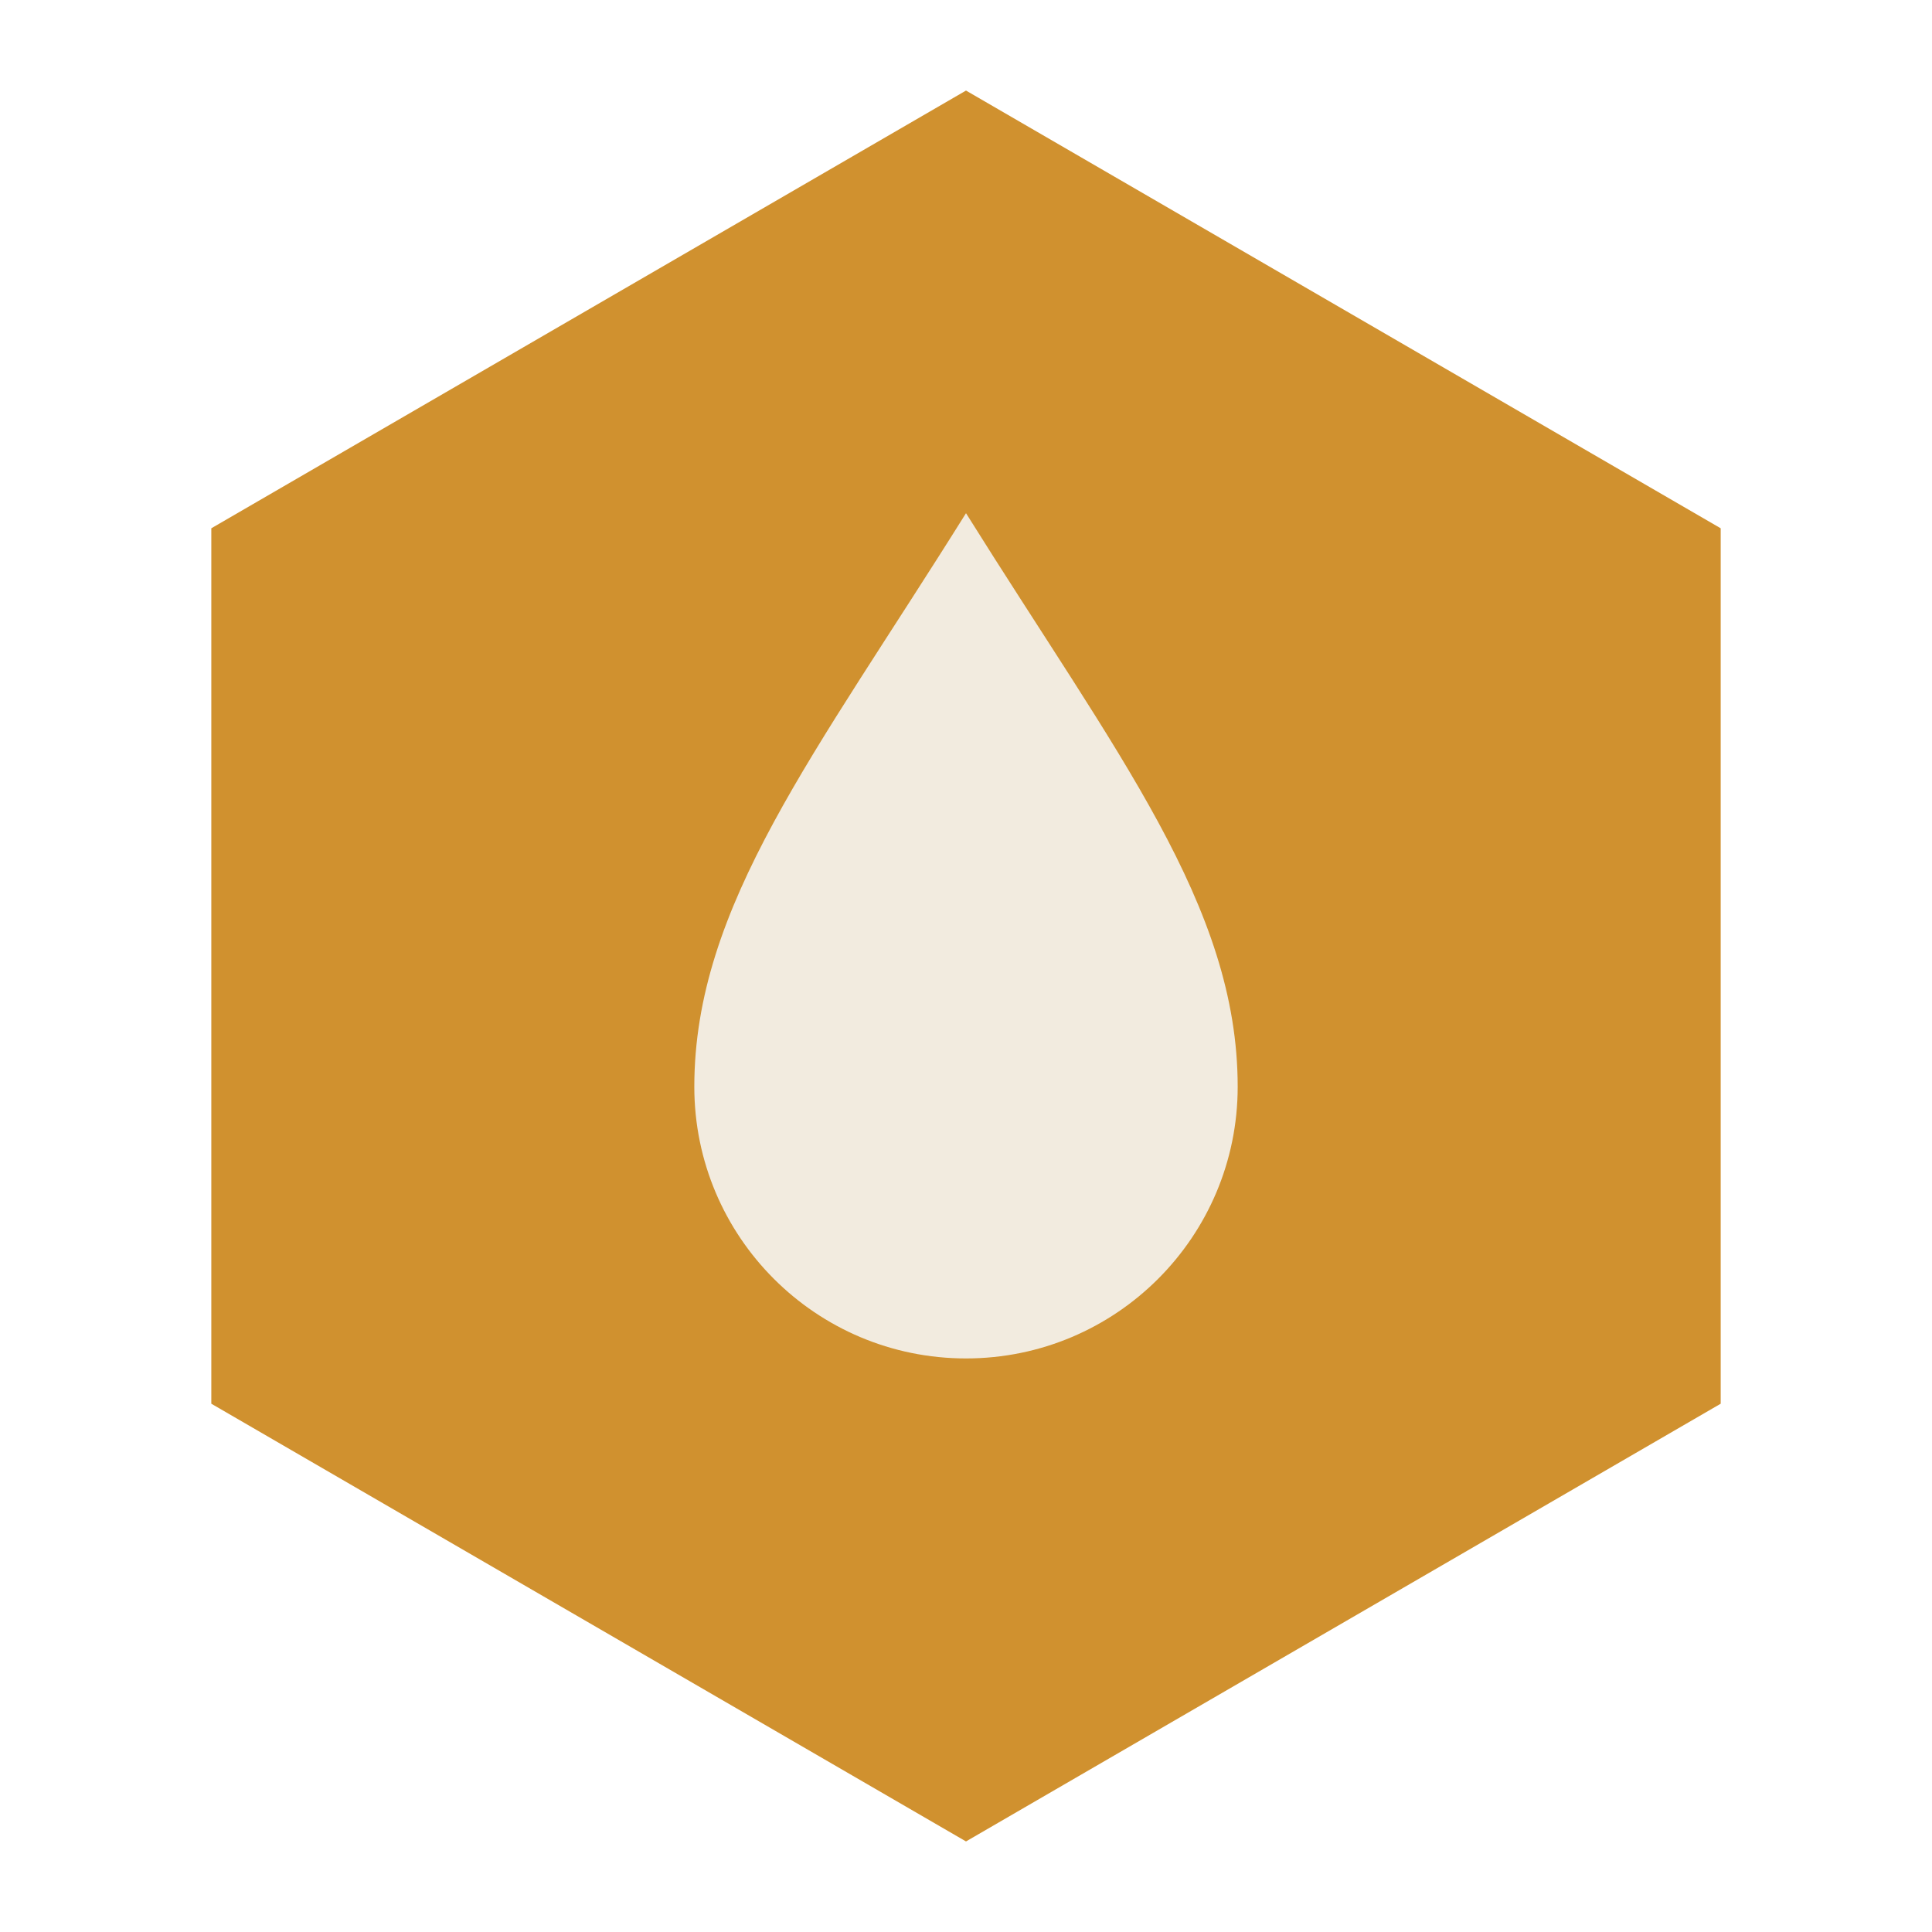
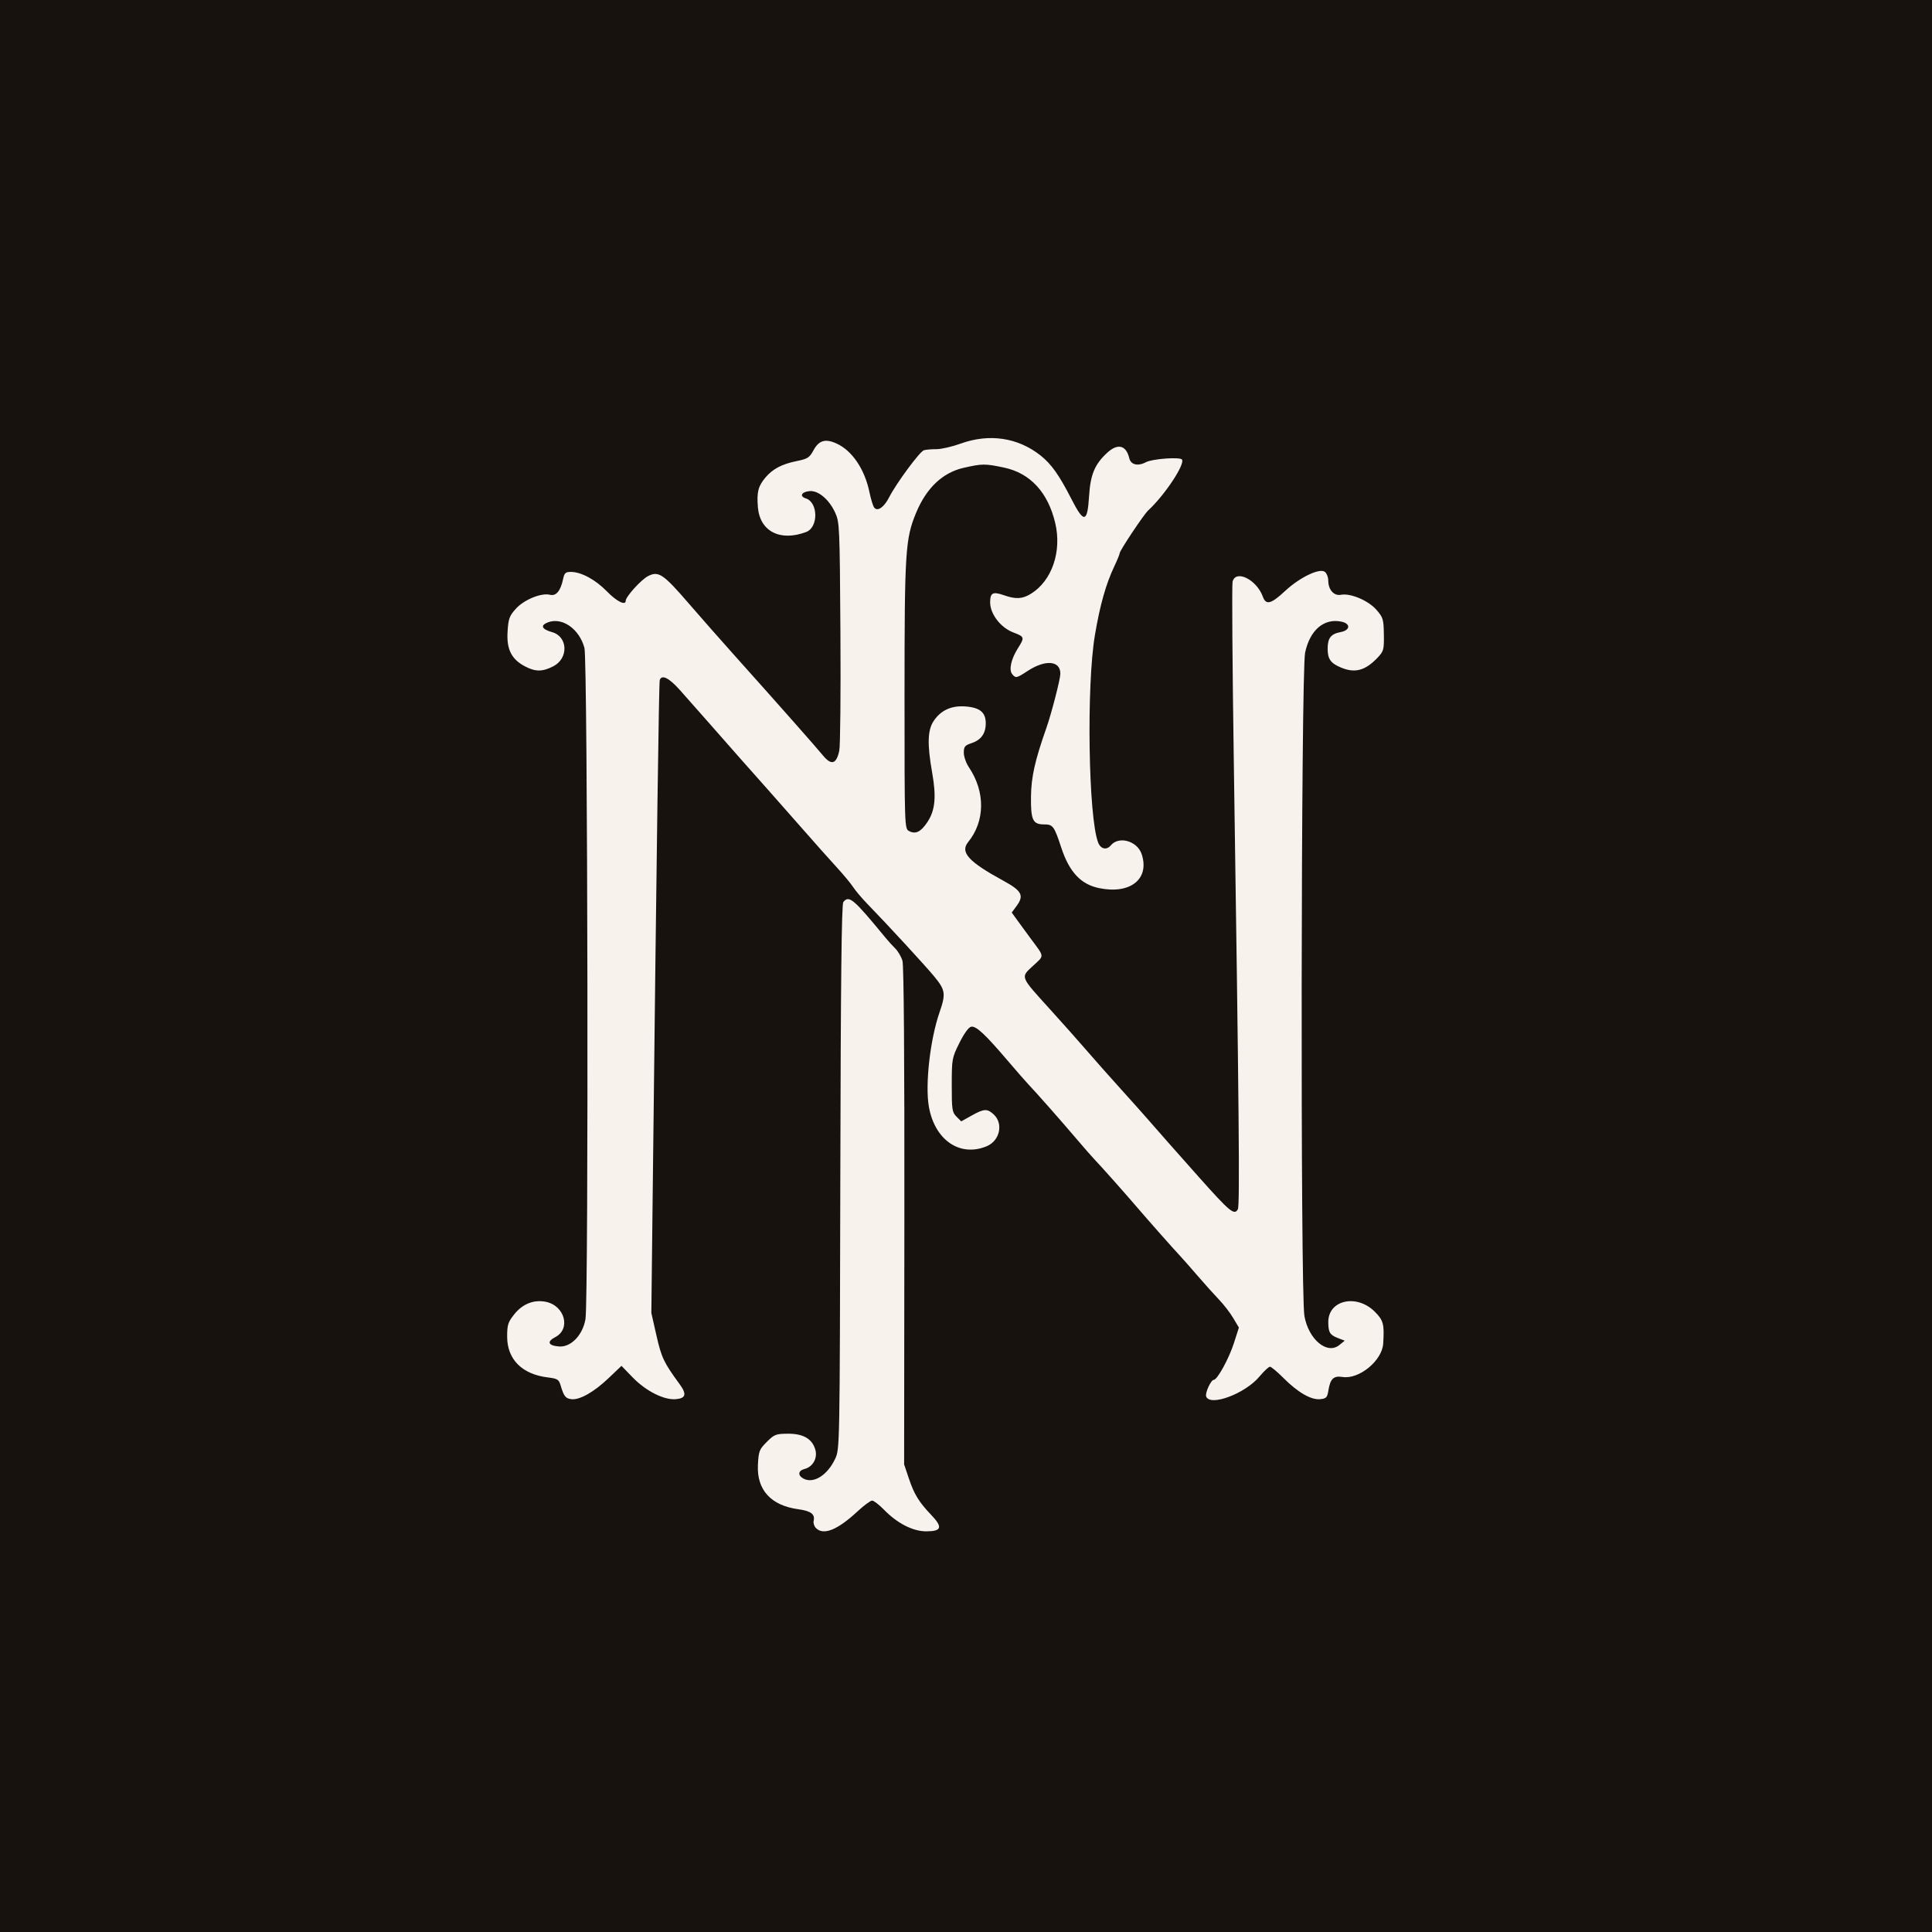
- <svg xmlns="http://www.w3.org/2000/svg" viewBox="0 0 64 64">
-   <path d="M32 3 57 17.5v29L32 61 7 46.5v-29z" fill="#d0912f" />
-   <path d="M32 17c5 8 9 13 9 19a9 9 0 0 1-18 0c0-6 4-11 9-19z" fill="#f2ebdf" />
+ <svg xmlns="http://www.w3.org/2000/svg" viewBox="0 0 880 880">
+   <rect width="880" height="880" fill="#17120d" />
+   <path fill="#f7f3ec" transform="translate(165 177.5)" d="M 272.500 24.577 C 268.650 25.972, 263.700 27.104, 261.500 27.093 C 259.300 27.082, 256.741 27.303, 255.813 27.584 C 253.957 28.146, 243.239 42.650, 240.025 48.951 C 237.675 53.557, 234.742 55.614, 233.213 53.729 C 232.665 53.053, 231.688 49.924, 231.043 46.776 C 228.878 36.218, 223.134 27.717, 215.989 24.495 C 210.901 22.200, 207.956 23.087, 205.500 27.653 C 203.737 30.931, 202.850 31.503, 198 32.489 C 191.099 33.891, 186.967 36.062, 183.619 40.041 C 180.328 43.952, 179.643 46.676, 180.214 53.568 C 181.125 64.554, 190.374 69.284, 202.207 64.815 C 207.836 62.690, 207.709 51.312, 202.036 49.512 C 199.045 48.562, 200.042 46.561, 203.687 46.197 C 207.668 45.799, 212.608 49.922, 215.393 55.967 C 217.407 60.340, 217.492 62.269, 217.802 110.500 C 217.978 138, 217.746 162.258, 217.286 164.407 C 215.953 170.629, 213.663 171.265, 209.759 166.499 C 206.505 162.527, 189.401 143.187, 169.079 120.500 C 163.167 113.900, 153.959 103.438, 148.617 97.251 C 137.081 83.891, 134.928 82.452, 130.164 84.915 C 127.021 86.541, 120 94.295, 120 96.141 C 120 98.495, 115.894 96.454, 111.462 91.896 C 106.227 86.511, 99.728 83, 94.997 83 C 92.601 83, 92.053 83.506, 91.481 86.250 C 90.357 91.644, 88.301 94.114, 85.518 93.415 C 81.566 92.423, 73.689 95.645, 69.963 99.777 C 66.995 103.069, 66.558 104.284, 66.189 110.272 C 65.695 118.290, 68.004 122.837, 74.210 126.068 C 78.926 128.523, 82.085 128.507, 86.994 126.003 C 94.046 122.406, 93.717 112.467, 86.479 110.436 C 81.703 109.096, 80.964 107.344, 84.592 105.965 C 91.105 103.489, 98.904 108.978, 101.214 117.663 C 102.703 123.265, 103.145 414.714, 101.677 423.328 C 100.433 430.629, 95.064 436.203, 89.667 435.800 C 84.666 435.426, 83.922 433.609, 87.922 431.540 C 95.171 427.792, 92.200 417.066, 83.459 415.426 C 78.030 414.408, 73.005 416.428, 69.250 421.139 C 66.386 424.732, 66 425.939, 66 431.304 C 66 441.643, 72.764 448.453, 84.455 449.887 C 88.928 450.436, 89.547 450.815, 90.343 453.500 C 91.830 458.510, 92.594 459.487, 95.275 459.809 C 99.022 460.259, 105.584 456.538, 112.242 450.188 L 118.073 444.625 123.174 449.889 C 129.196 456.104, 137.413 460.256, 142.802 459.807 C 147.419 459.422, 147.899 457.533, 144.546 452.950 C 137.359 443.125, 136.290 440.881, 134.016 430.854 L 131.678 420.541 132.338 362.520 C 134.121 205.992, 135.121 133.387, 135.510 132.250 C 136.411 129.615, 139.694 131.236, 144.642 136.760 C 147.471 139.917, 153.729 147, 158.550 152.500 C 168.158 163.460, 177.763 174.329, 185.500 182.993 C 188.250 186.073, 195 193.729, 200.500 200.007 C 206 206.285, 213.027 214.176, 216.116 217.542 C 219.205 220.908, 222.580 224.975, 223.616 226.579 C 224.652 228.184, 227.525 231.582, 230 234.131 C 239.629 244.048, 256.422 262.283, 260.606 267.365 C 265.614 273.448, 265.866 275.196, 262.946 283.593 C 258.667 295.904, 256.332 316.502, 258.080 326.538 C 260.738 341.802, 272.253 349.682, 284.452 344.585 C 290.375 342.110, 292.119 334.340, 287.686 330.174 C 284.700 327.370, 283.262 327.435, 277.538 330.635 L 272.825 333.269 270.662 331.103 C 268.680 329.117, 268.501 327.917, 268.513 316.718 C 268.526 304.780, 268.606 304.339, 272.013 297.500 C 274.161 293.187, 276.212 290.368, 277.356 290.156 C 279.601 289.740, 283.619 293.465, 293.797 305.398 C 297.972 310.292, 302.312 315.260, 303.443 316.439 C 306.829 319.969, 318.323 332.989, 325.128 341.005 C 328.633 345.133, 332.400 349.437, 333.500 350.571 C 336.110 353.260, 347.560 366.136, 353 372.500 C 358.096 378.462, 369.688 391.558, 372.500 394.531 C 373.600 395.694, 377.186 399.763, 380.470 403.573 C 383.753 407.383, 388.170 412.300, 390.286 414.500 C 392.401 416.700, 395.295 420.456, 396.717 422.846 L 399.302 427.191 397.002 434.346 C 394.749 441.354, 389.453 451, 387.857 451 C 386.561 451, 383.804 457.047, 384.396 458.590 C 386.192 463.270, 402.138 457.305, 408.646 449.519 C 410.724 447.033, 412.891 445.010, 413.462 445.022 C 414.033 445.034, 416.750 447.304, 419.500 450.066 C 426.085 456.682, 432.157 460.210, 436.271 459.811 C 439.115 459.535, 439.544 459.083, 440.073 455.802 C 440.925 450.508, 442.463 449.039, 446.470 449.689 C 453.998 450.911, 464.543 442.278, 465.030 434.495 C 465.585 425.611, 465.134 423.898, 461.201 419.965 C 452.949 411.714, 439.975 414.616, 440.015 424.705 C 440.034 429.411, 440.750 430.572, 444.520 432.015 L 447.500 433.155 445.063 435.139 C 439.491 439.676, 431.006 432.597, 429.135 421.851 C 427.279 411.196, 427.584 128.629, 429.460 119.774 C 431.633 109.522, 437.995 104.049, 445.902 105.630 C 450.302 106.510, 450.109 109.569, 445.600 110.415 C 441.185 111.244, 439.727 113.126, 439.727 118 C 439.727 122.669, 441.091 124.594, 445.793 126.558 C 452.185 129.229, 456.846 127.970, 462.472 122.052 C 465.253 119.128, 465.437 118.445, 465.331 111.469 C 465.226 104.553, 464.980 103.740, 461.944 100.256 C 458.258 96.026, 450.132 92.588, 445.784 93.418 C 442.577 94.030, 440 91.126, 440 86.900 C 440 85.440, 439.335 83.693, 438.522 83.018 C 436.181 81.075, 427.100 85.400, 420.371 91.662 C 413.908 97.677, 411.651 98.251, 410.194 94.250 C 407.353 86.453, 397.848 81.772, 396.419 87.466 C 396.079 88.822, 396.328 125.384, 396.973 168.716 C 399.375 330.122, 399.752 371.502, 398.834 373.263 C 397.279 376.249, 395.257 374.580, 380.890 358.447 C 371.299 347.676, 361.584 336.675, 358.012 332.539 C 356.093 330.318, 350.454 324, 345.480 318.500 C 340.507 313, 333.526 305.125, 329.969 301 C 326.411 296.875, 318.892 288.417, 313.260 282.204 C 299.468 266.988, 299.777 267.779, 305.536 262.415 C 310.806 257.508, 310.926 258.719, 304.281 249.745 C 302.751 247.680, 300.224 244.226, 298.665 242.069 L 295.831 238.148 298.003 235.210 C 301.574 230.380, 300.464 228.258, 291.942 223.616 C 276.167 215.025, 272.216 210.684, 275.968 206.070 C 283.709 196.551, 283.855 183.198, 276.340 172.018 C 275.053 170.103, 274 167.100, 274 165.345 C 274 162.587, 274.473 161.999, 277.497 161.001 C 281.878 159.555, 284 156.596, 284 151.932 C 284 146.981, 281.314 144.761, 274.735 144.276 C 268.344 143.804, 263.540 146.003, 260.270 150.898 C 257.488 155.063, 257.303 161.522, 259.597 174.500 C 261.542 185.507, 260.956 191.598, 257.443 196.907 C 254.443 201.440, 252.029 202.621, 249.038 201.020 C 247.022 199.941, 247 199.279, 247 139.537 C 247 73.612, 247.362 67.905, 252.293 56.026 C 256.969 44.765, 264.370 37.759, 273.874 35.597 C 282.411 33.655, 283.674 33.648, 292.362 35.489 C 304.261 38.010, 312.335 46.764, 315.645 60.735 C 318.716 73.699, 314.137 87.044, 304.594 92.942 C 300.708 95.344, 297.733 95.516, 292.376 93.650 C 287.196 91.845, 286 92.452, 286 96.886 C 286 102.172, 290.768 108.364, 296.536 110.567 C 301.710 112.543, 301.784 112.798, 298.629 117.796 C 295.548 122.676, 294.453 127.635, 296.034 129.541 C 297.664 131.505, 297.985 131.439, 303.079 128.108 C 311.194 122.799, 318.037 123.395, 317.980 129.405 C 317.956 131.859, 313.920 147.505, 311.634 154 C 306.372 168.951, 304.696 176.446, 304.599 185.446 C 304.486 195.989, 305.431 198, 310.500 198 C 314.609 198, 315.148 198.723, 318.401 208.607 C 322.046 219.682, 327.289 225.295, 335.599 227.020 C 349.828 229.975, 358.754 222.876, 355.024 211.572 C 353.030 205.529, 344.622 203.136, 340.947 207.564 C 339.039 209.863, 336.338 209.247, 335.184 206.250 C 330.737 194.704, 329.812 134.851, 333.723 111.746 C 336.049 98.002, 338.738 88.484, 342.578 80.400 C 343.910 77.595, 345 74.926, 345 74.469 C 345 73.311, 355.984 56.832, 357.978 55 C 365.381 48.195, 374.782 34.074, 373.398 31.835 C 372.603 30.549, 359.869 31.464, 356.970 33.016 C 353.323 34.968, 350.090 34.216, 349.381 31.250 C 347.945 25.239, 344.124 24.293, 339.286 28.750 C 333.635 33.956, 331.670 38.670, 331.059 48.490 C 330.300 60.700, 328.728 60.971, 323.053 49.868 C 317.454 38.913, 313.876 33.862, 308.950 29.960 C 298.609 21.770, 285.568 19.845, 272.500 24.577 M 219.128 233.346 C 218.321 234.318, 217.940 269.137, 217.755 358.596 C 217.500 482.383, 217.498 482.504, 215.386 487 C 211.872 494.479, 205.540 498.430, 200.979 495.989 C 198.248 494.527, 198.500 492.342, 201.487 491.593 C 205.237 490.652, 207.473 486.640, 206.377 482.820 C 204.958 477.872, 200.887 475.494, 193.905 475.535 C 188.407 475.568, 187.686 475.848, 184.265 479.268 C 180.840 482.693, 180.542 483.465, 180.224 489.733 C 179.648 501.105, 186.140 508.242, 198.599 509.932 C 204.374 510.716, 206.335 512.210, 205.602 515.268 C 205.369 516.240, 205.845 517.702, 206.660 518.518 C 210.112 521.969, 216.465 519.401, 225.690 510.825 C 228.545 508.171, 231.491 506, 232.237 506 C 232.983 506, 235.373 507.828, 237.547 510.061 C 243.684 516.367, 250.761 520, 256.903 520 C 263.889 520, 264.497 518.138, 259.291 512.676 C 253.537 506.639, 251.436 503.232, 248.989 495.967 L 246.815 489.515 246.930 376.508 C 247.002 305.291, 246.682 262.263, 246.065 260.154 C 245.525 258.313, 244.053 255.783, 242.792 254.531 C 241.531 253.278, 239.600 251.159, 238.500 249.821 C 223.676 231.790, 221.766 230.167, 219.128 233.346" />
</svg>
